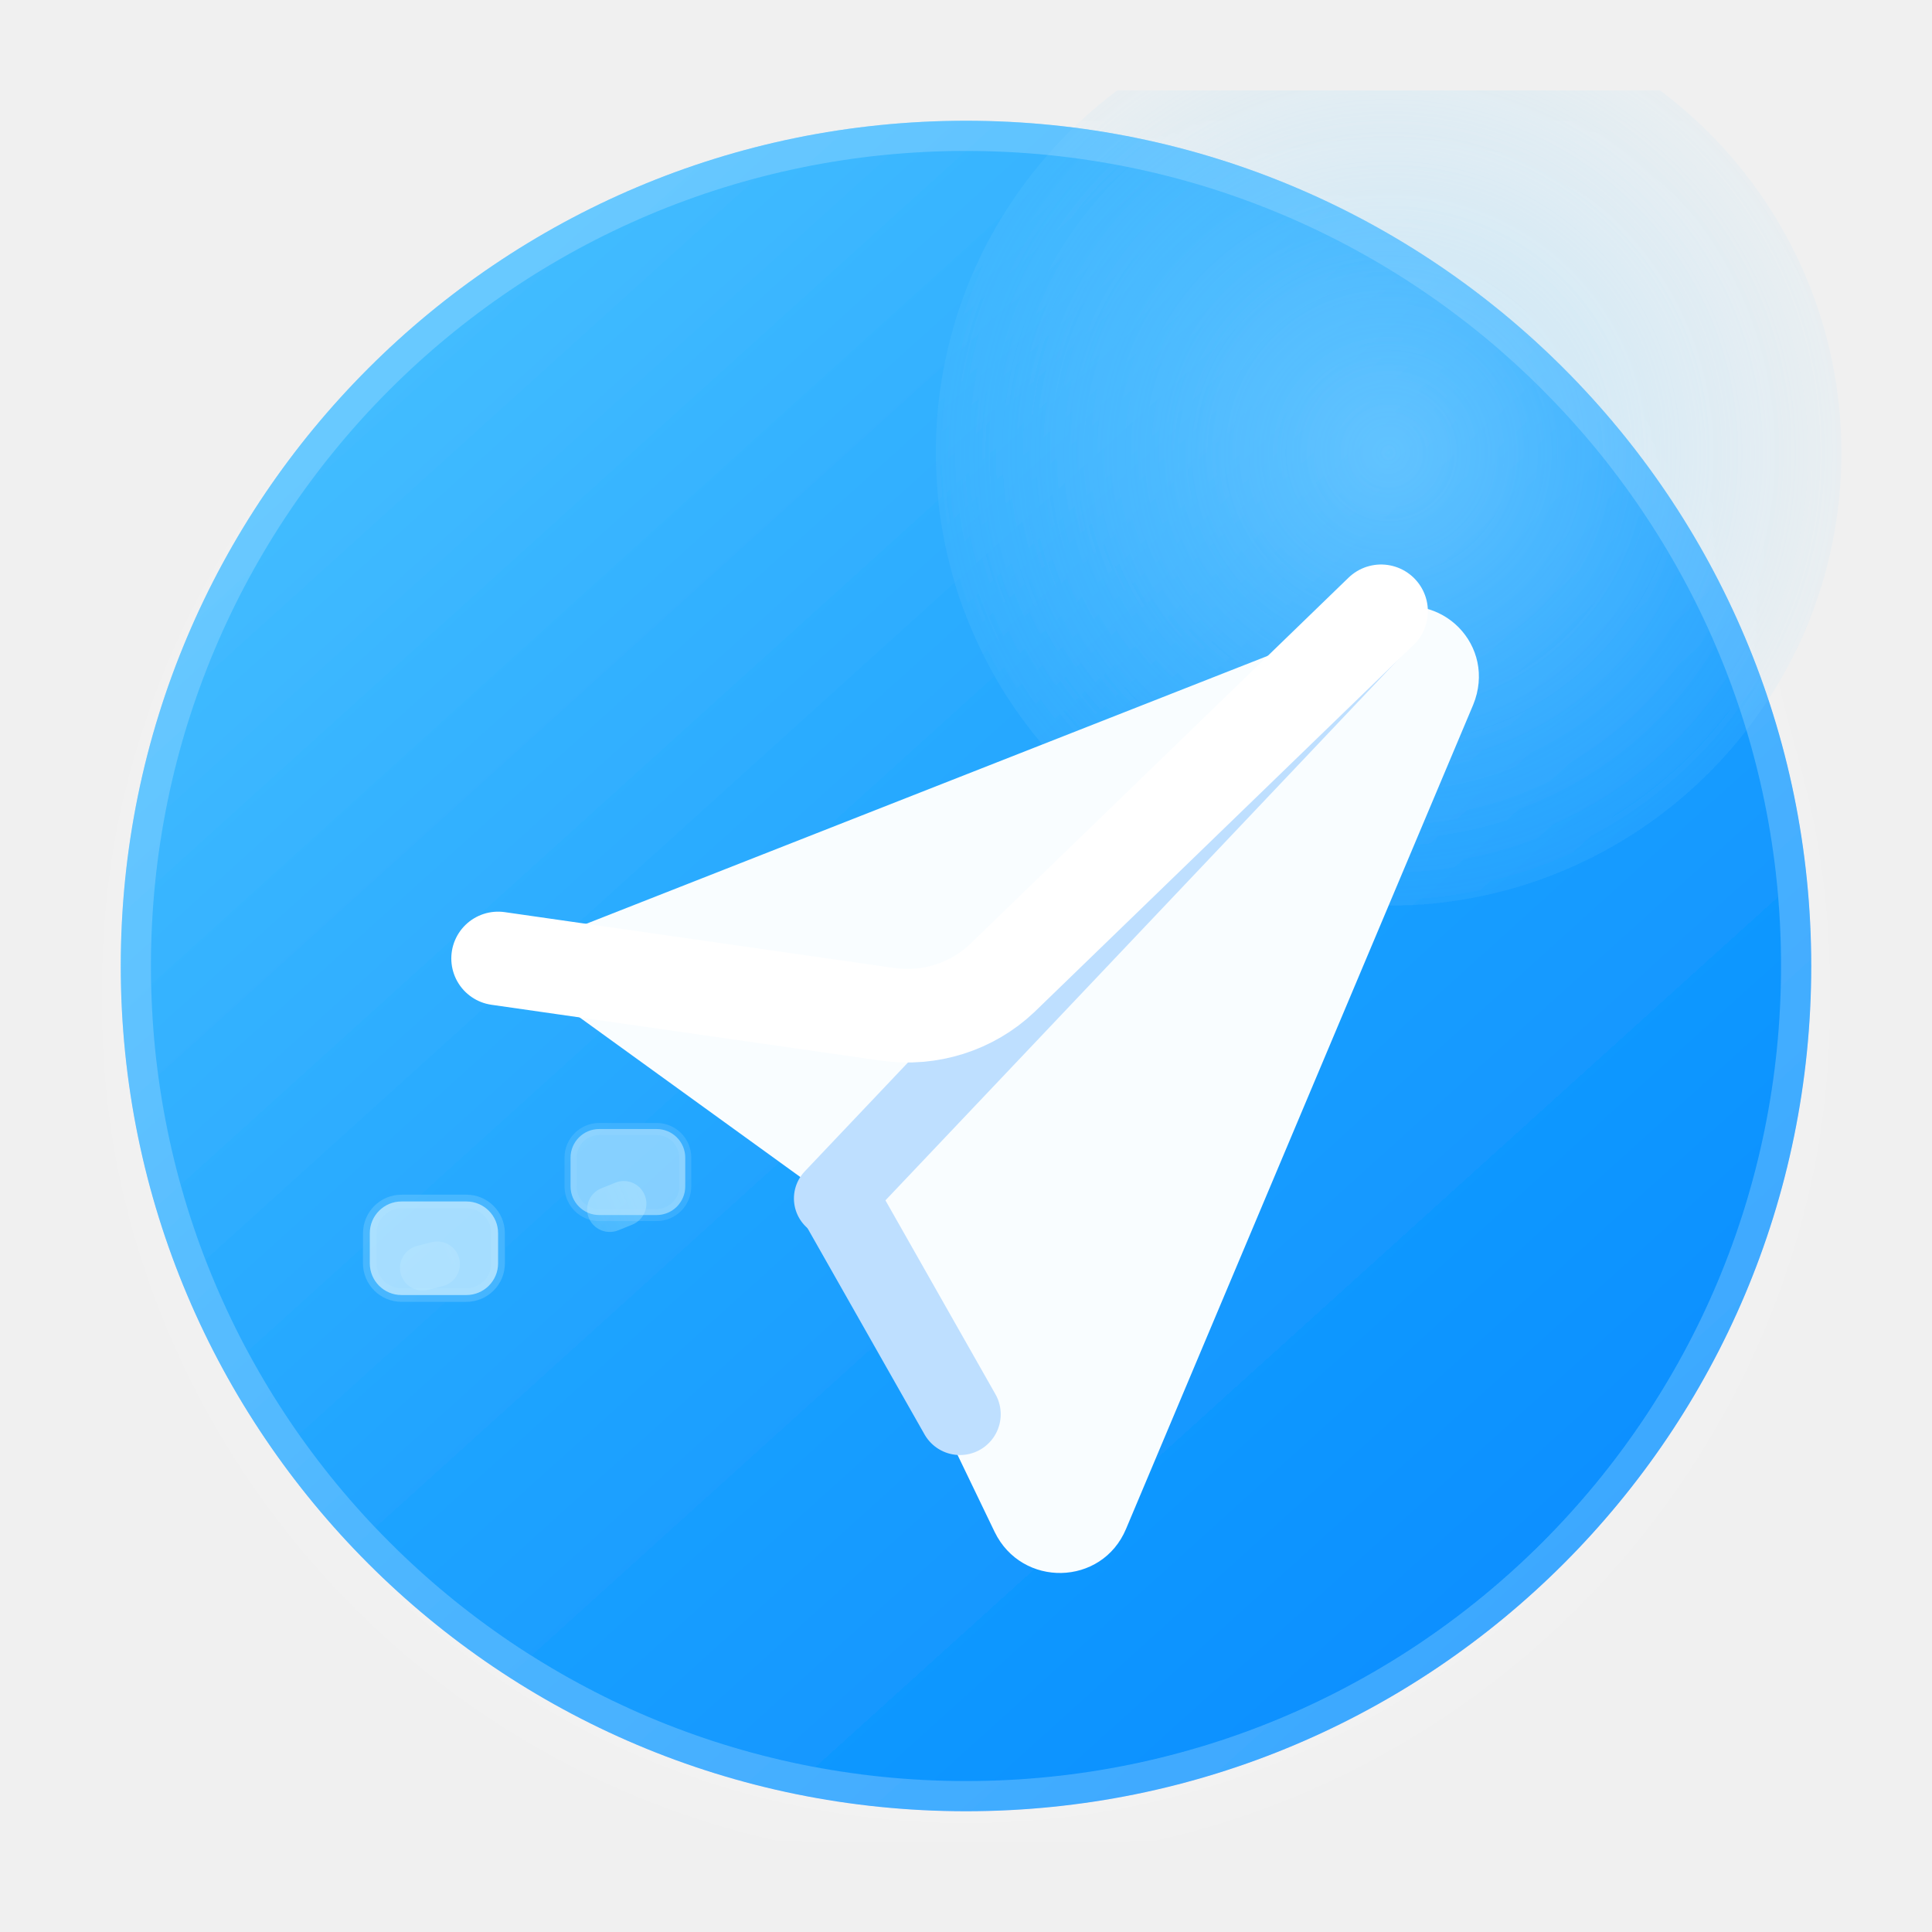
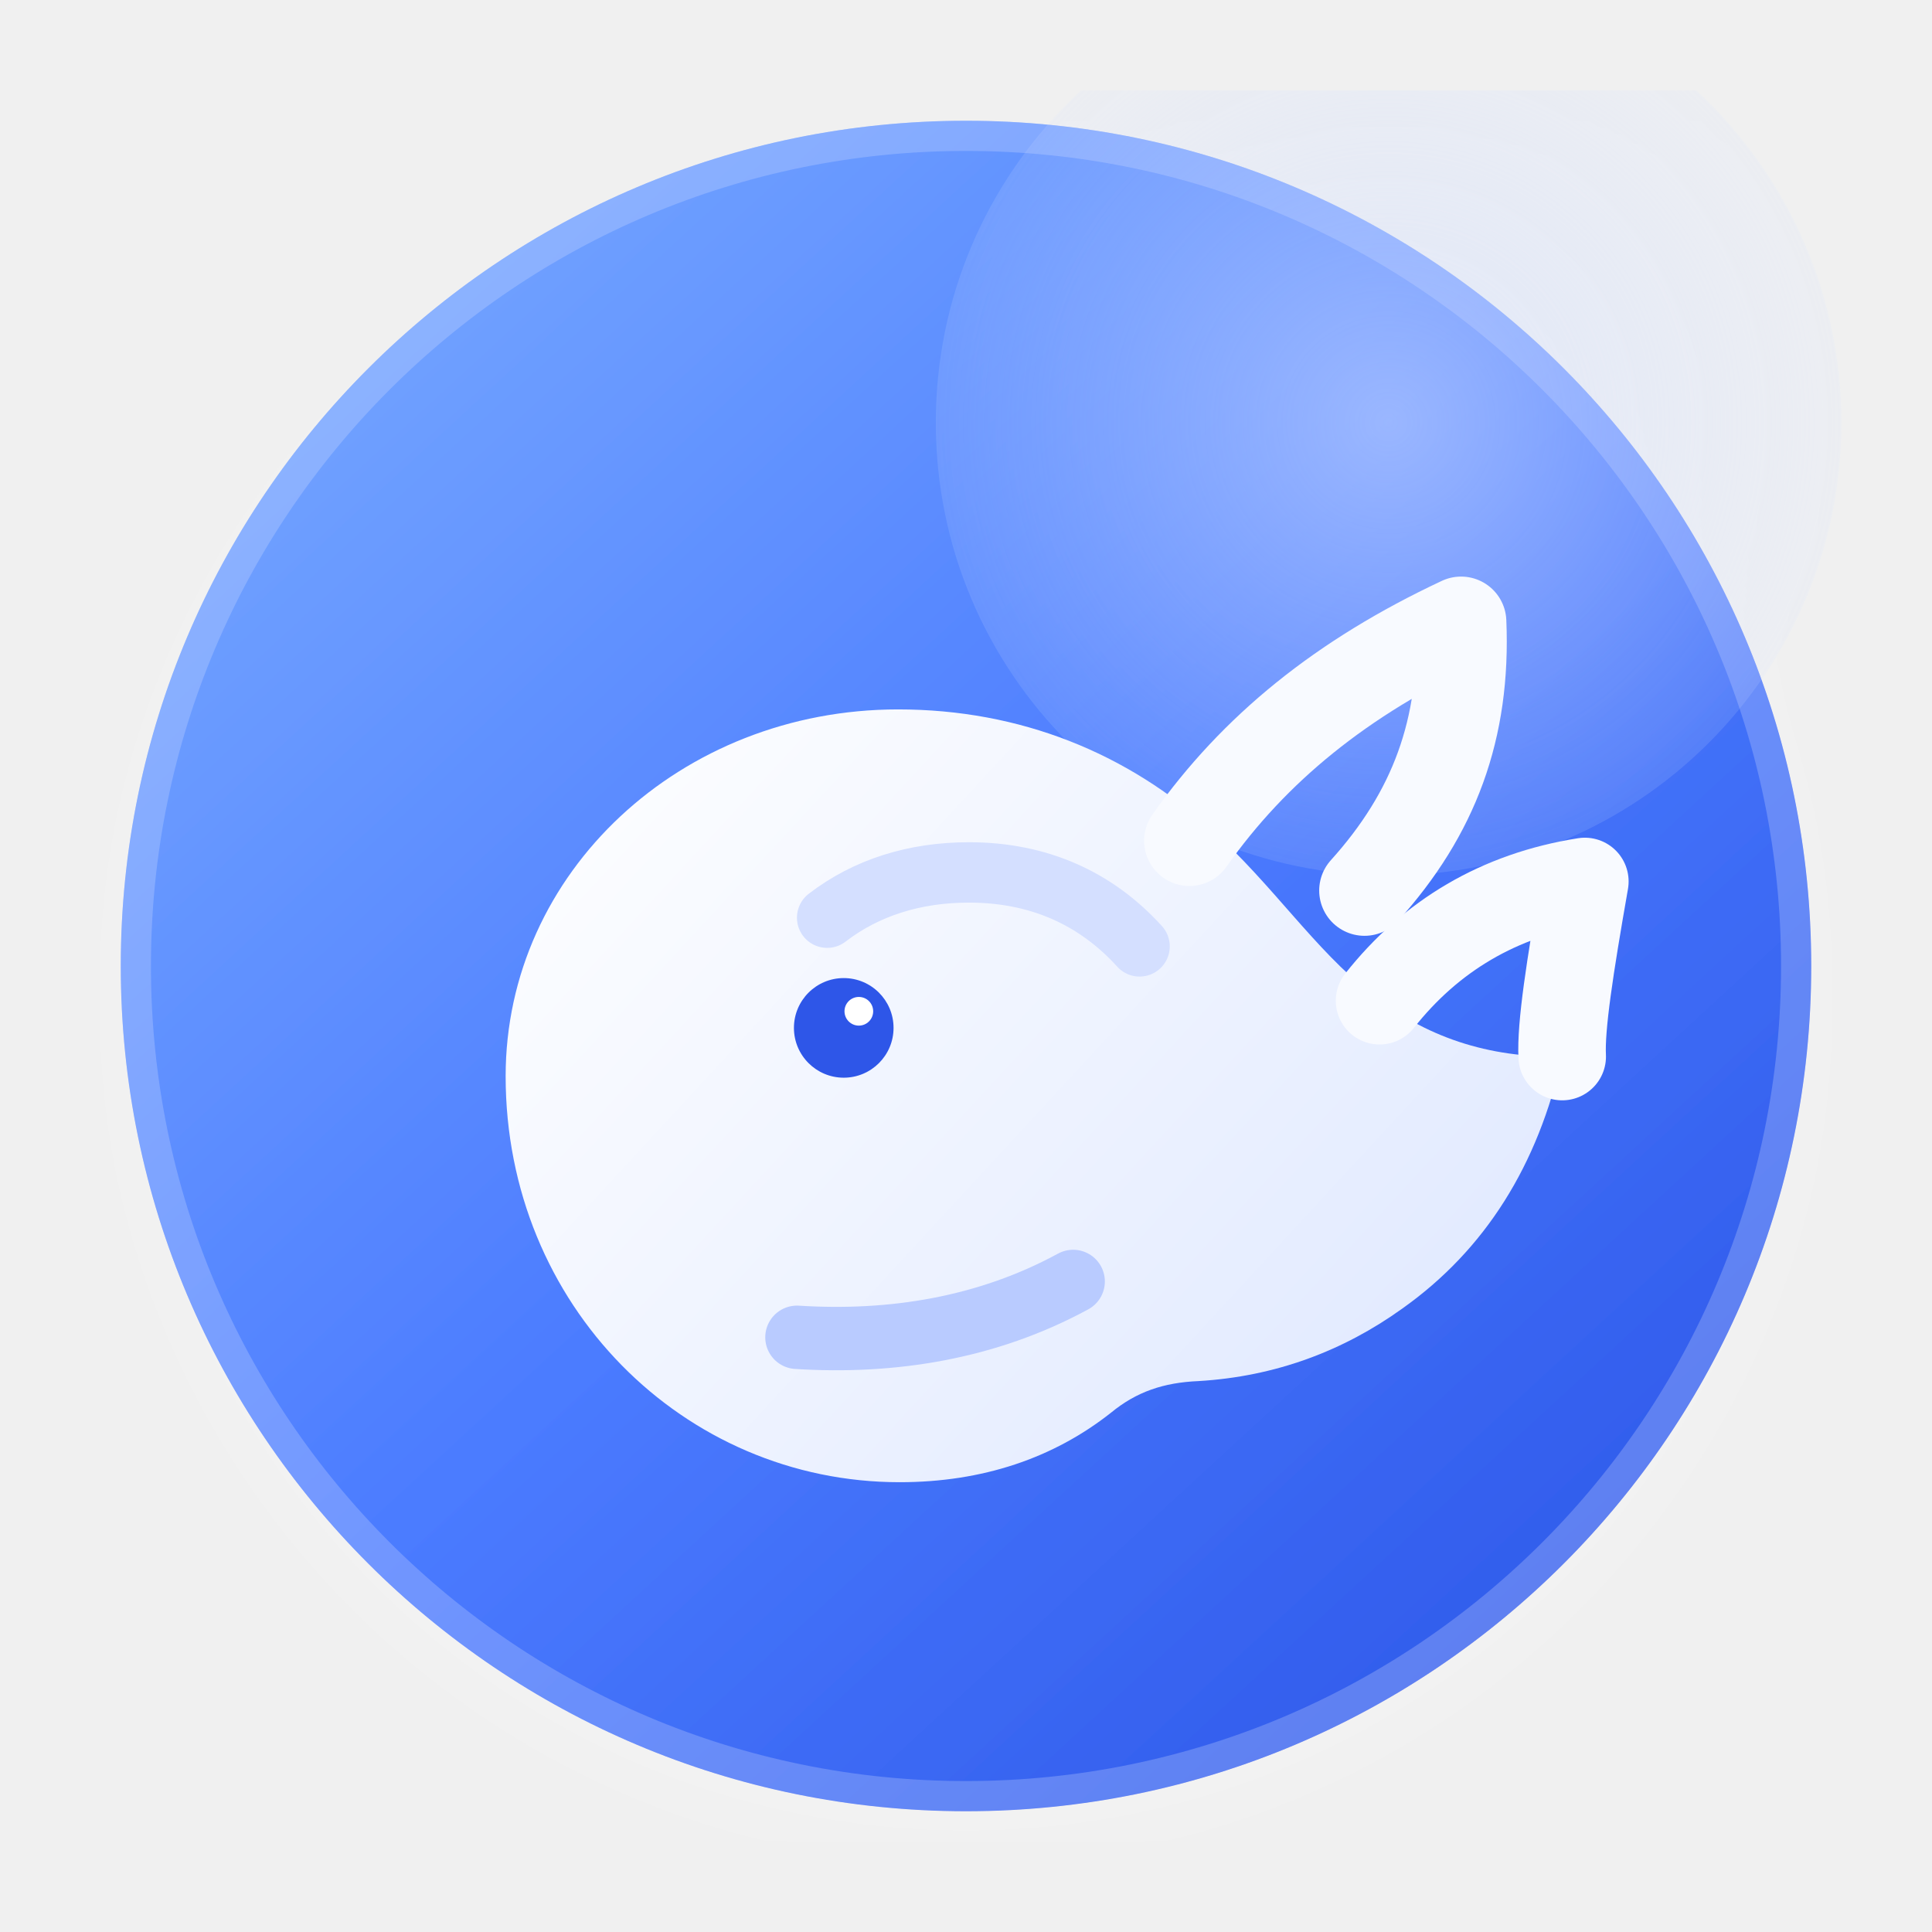
<svg xmlns="http://www.w3.org/2000/svg" width="512" height="512" viewBox="0 0 128 128" fill="none">
  <defs>
-     <linearGradient id="plane-app-bg" x1="18" y1="14" x2="112" y2="118" gradientUnits="userSpaceOnUse">
-       <stop offset="0" stop-color="#4BC2FF" />
-       <stop offset="0.5" stop-color="#1FA3FF" />
-       <stop offset="1" stop-color="#0089FF" />
+     <linearGradient id="fly-whale-app-bg" x1="18" y1="14" x2="110" y2="114" gradientUnits="userSpaceOnUse">
+       <stop offset="0" stop-color="#77A8FF" />
+       <stop offset="0.52" stop-color="#4B7BFF" />
+       <stop offset="1" stop-color="#2C56E8" />
    </linearGradient>
-     <radialGradient id="plane-app-glow" cx="0" cy="0" r="1" gradientUnits="userSpaceOnUse" gradientTransform="translate(92 30) rotate(140) scale(36)">
-       <stop stop-color="#9BDDFF" stop-opacity="0.52" />
-       <stop offset="1" stop-color="#9BDDFF" stop-opacity="0" />
+     <radialGradient id="fly-whale-app-glow" cx="0" cy="0" r="1" gradientUnits="userSpaceOnUse" gradientTransform="translate(92 28) rotate(138) scale(40)">
+       <stop stop-color="#D3E0FF" stop-opacity="0.56" />
+       <stop offset="1" stop-color="#D3E0FF" stop-opacity="0" />
    </radialGradient>
-     <filter id="plane-app-shadow" x="6" y="6" width="116" height="116" filterUnits="userSpaceOnUse" color-interpolation-filters="sRGB">
-       <feDropShadow dx="0" dy="12" stdDeviation="10" flood-color="#0064C8" flood-opacity="0.24" />
-       <feDropShadow dx="0" dy="2" stdDeviation="2" flood-color="#FFFFFF" flood-opacity="0.14" />
+     <filter id="fly-whale-app-shadow" x="6" y="6" width="116" height="116" filterUnits="userSpaceOnUse" color-interpolation-filters="sRGB">
+       <feDropShadow dx="0" dy="12" stdDeviation="10" flood-color="#2447BF" flood-opacity="0.28" />
+       <feDropShadow dx="0" dy="2" stdDeviation="2" flood-color="#FFFFFF" flood-opacity="0.16" />
    </filter>
-     <linearGradient id="plane-app-route" x1="30" y1="84" x2="62" y2="70" gradientUnits="userSpaceOnUse">
-       <stop offset="0" stop-color="#B8F4FF" stop-opacity="0.16" />
-       <stop offset="1" stop-color="#F4FDFF" stop-opacity="0.48" />
+     <linearGradient id="fly-whale-app-body" x1="36" y1="44" x2="88" y2="92" gradientUnits="userSpaceOnUse">
+       <stop offset="0" stop-color="#FFFFFF" />
+       <stop offset="1" stop-color="#E3EBFF" />
    </linearGradient>
  </defs>
-   <g filter="url(#plane-app-shadow)">
-     <circle cx="64" cy="64" r="56" fill="url(#plane-app-bg)" />
-     <circle cx="64" cy="64" r="55" stroke="#C9EAFF" stroke-opacity="0.28" stroke-width="2" />
-     <circle cx="92" cy="30" r="30" fill="url(#plane-app-glow)" />
-     <path d="M28 84C36 82 43 79.5 49 76C53 73.7 56.8 71.3 61 69.8" stroke="url(#plane-app-route)" stroke-width="3" stroke-linecap="round" stroke-dasharray="1 12" />
-     <rect x="24.5" y="79.6" width="8.5" height="6.2" rx="2.1" fill="#F4FDFF" fill-opacity="0.62" />
-     <rect x="24.5" y="79.6" width="8.5" height="6.2" rx="2.1" stroke="#B9E9FF" stroke-opacity="0.22" stroke-width="0.9" />
-     <rect x="37.8" y="74.8" width="7.6" height="5.7" rx="1.9" fill="#E8FAFF" fill-opacity="0.5" />
-     <rect x="37.8" y="74.8" width="7.6" height="5.7" rx="1.9" stroke="#A9DFFF" stroke-opacity="0.18" stroke-width="0.8" />
-     <rect x="49.6" y="70.2" width="6.8" height="5.1" rx="1.7" fill="#DDF5FF" fill-opacity="0.38" />
-     <rect x="49.6" y="70.2" width="6.8" height="5.1" rx="1.7" stroke="#9FD5FF" stroke-opacity="0.14" stroke-width="0.75" />
-     <path d="M33 63.5L91.5 40.5C95.5 39 99.2 42.8 97.6 46.7L74.6 101.3C73 105.1 67.7 105.2 65.9 101.5L55.4 79.7L33 63.5Z" fill="#F9FDFF" />
-     <path d="M55.2 79.4L91.7 40.9" stroke="#BEDFFF" stroke-width="5.2" stroke-linecap="round" stroke-linejoin="round" />
-     <path d="M33 63.5L58.8 67.2C61.6 67.6 64.4 66.7 66.4 64.8L91.5 40.5" stroke="#FFFFFF" stroke-width="6.2" stroke-linecap="round" stroke-linejoin="round" />
-     <path d="M55.6 79.6L63.6 93.7" stroke="#BEDFFF" stroke-width="5.4" stroke-linecap="round" stroke-linejoin="round" />
+   <g filter="url(#fly-whale-app-shadow)">
+     <circle cx="64" cy="64" r="56" fill="url(#fly-whale-app-bg)" />
+     <circle cx="64" cy="64" r="55" stroke="#DCE5FF" stroke-opacity="0.26" stroke-width="2" />
+     <circle cx="92" cy="28" r="30" fill="url(#fly-whale-app-glow)" />
+     <path d="M33.5 71.3C33.5 57.8 45.1 47 59.5 47C67.6 47 74.7 49.9 80.3 55C84.3 58.6 87.1 62.9 90.8 65.8C94.4 68.7 98.6 70.1 103.5 70C101.9 77.2 98.4 82.8 92.9 86.7C89 89.5 84.5 91.2 79.4 91.5C77.1 91.6 75.3 92.2 73.6 93.6C69.8 96.6 65.1 98.2 59.6 98.2C45.3 98.2 33.5 86.5 33.5 71.3Z" fill="url(#fly-whale-app-body)" />
+     <path d="M78.8 55.7C83.1 49.6 88.9 44.9 96.8 41.2C97.1 48.3 95 53.9 90.4 59" stroke="#F8FAFF" stroke-width="6" stroke-linecap="round" stroke-linejoin="round" />
+     <path d="M91.4 66.3C94.8 62 99.3 59.3 105 58.4C104 64.1 103.4 68 103.5 70" stroke="#F8FAFF" stroke-width="5.8" stroke-linecap="round" stroke-linejoin="round" />
+     <path d="M52.8 88.6C59.1 89 65.4 88 71.1 84.9" stroke="#B9CBFF" stroke-width="4.2" stroke-linecap="round" />
+     <path d="M54.8 60.8C57.4 58.8 60.6 57.8 64.2 57.8C68.8 57.8 72.6 59.5 75.5 62.7" stroke="#D4DFFF" stroke-width="4" stroke-linecap="round" />
+     <circle cx="55.9" cy="68.1" r="3.3" fill="#2D57E8" />
+     <circle cx="56.9" cy="67" r="0.95" fill="#FFFFFF" />
  </g>
</svg>
